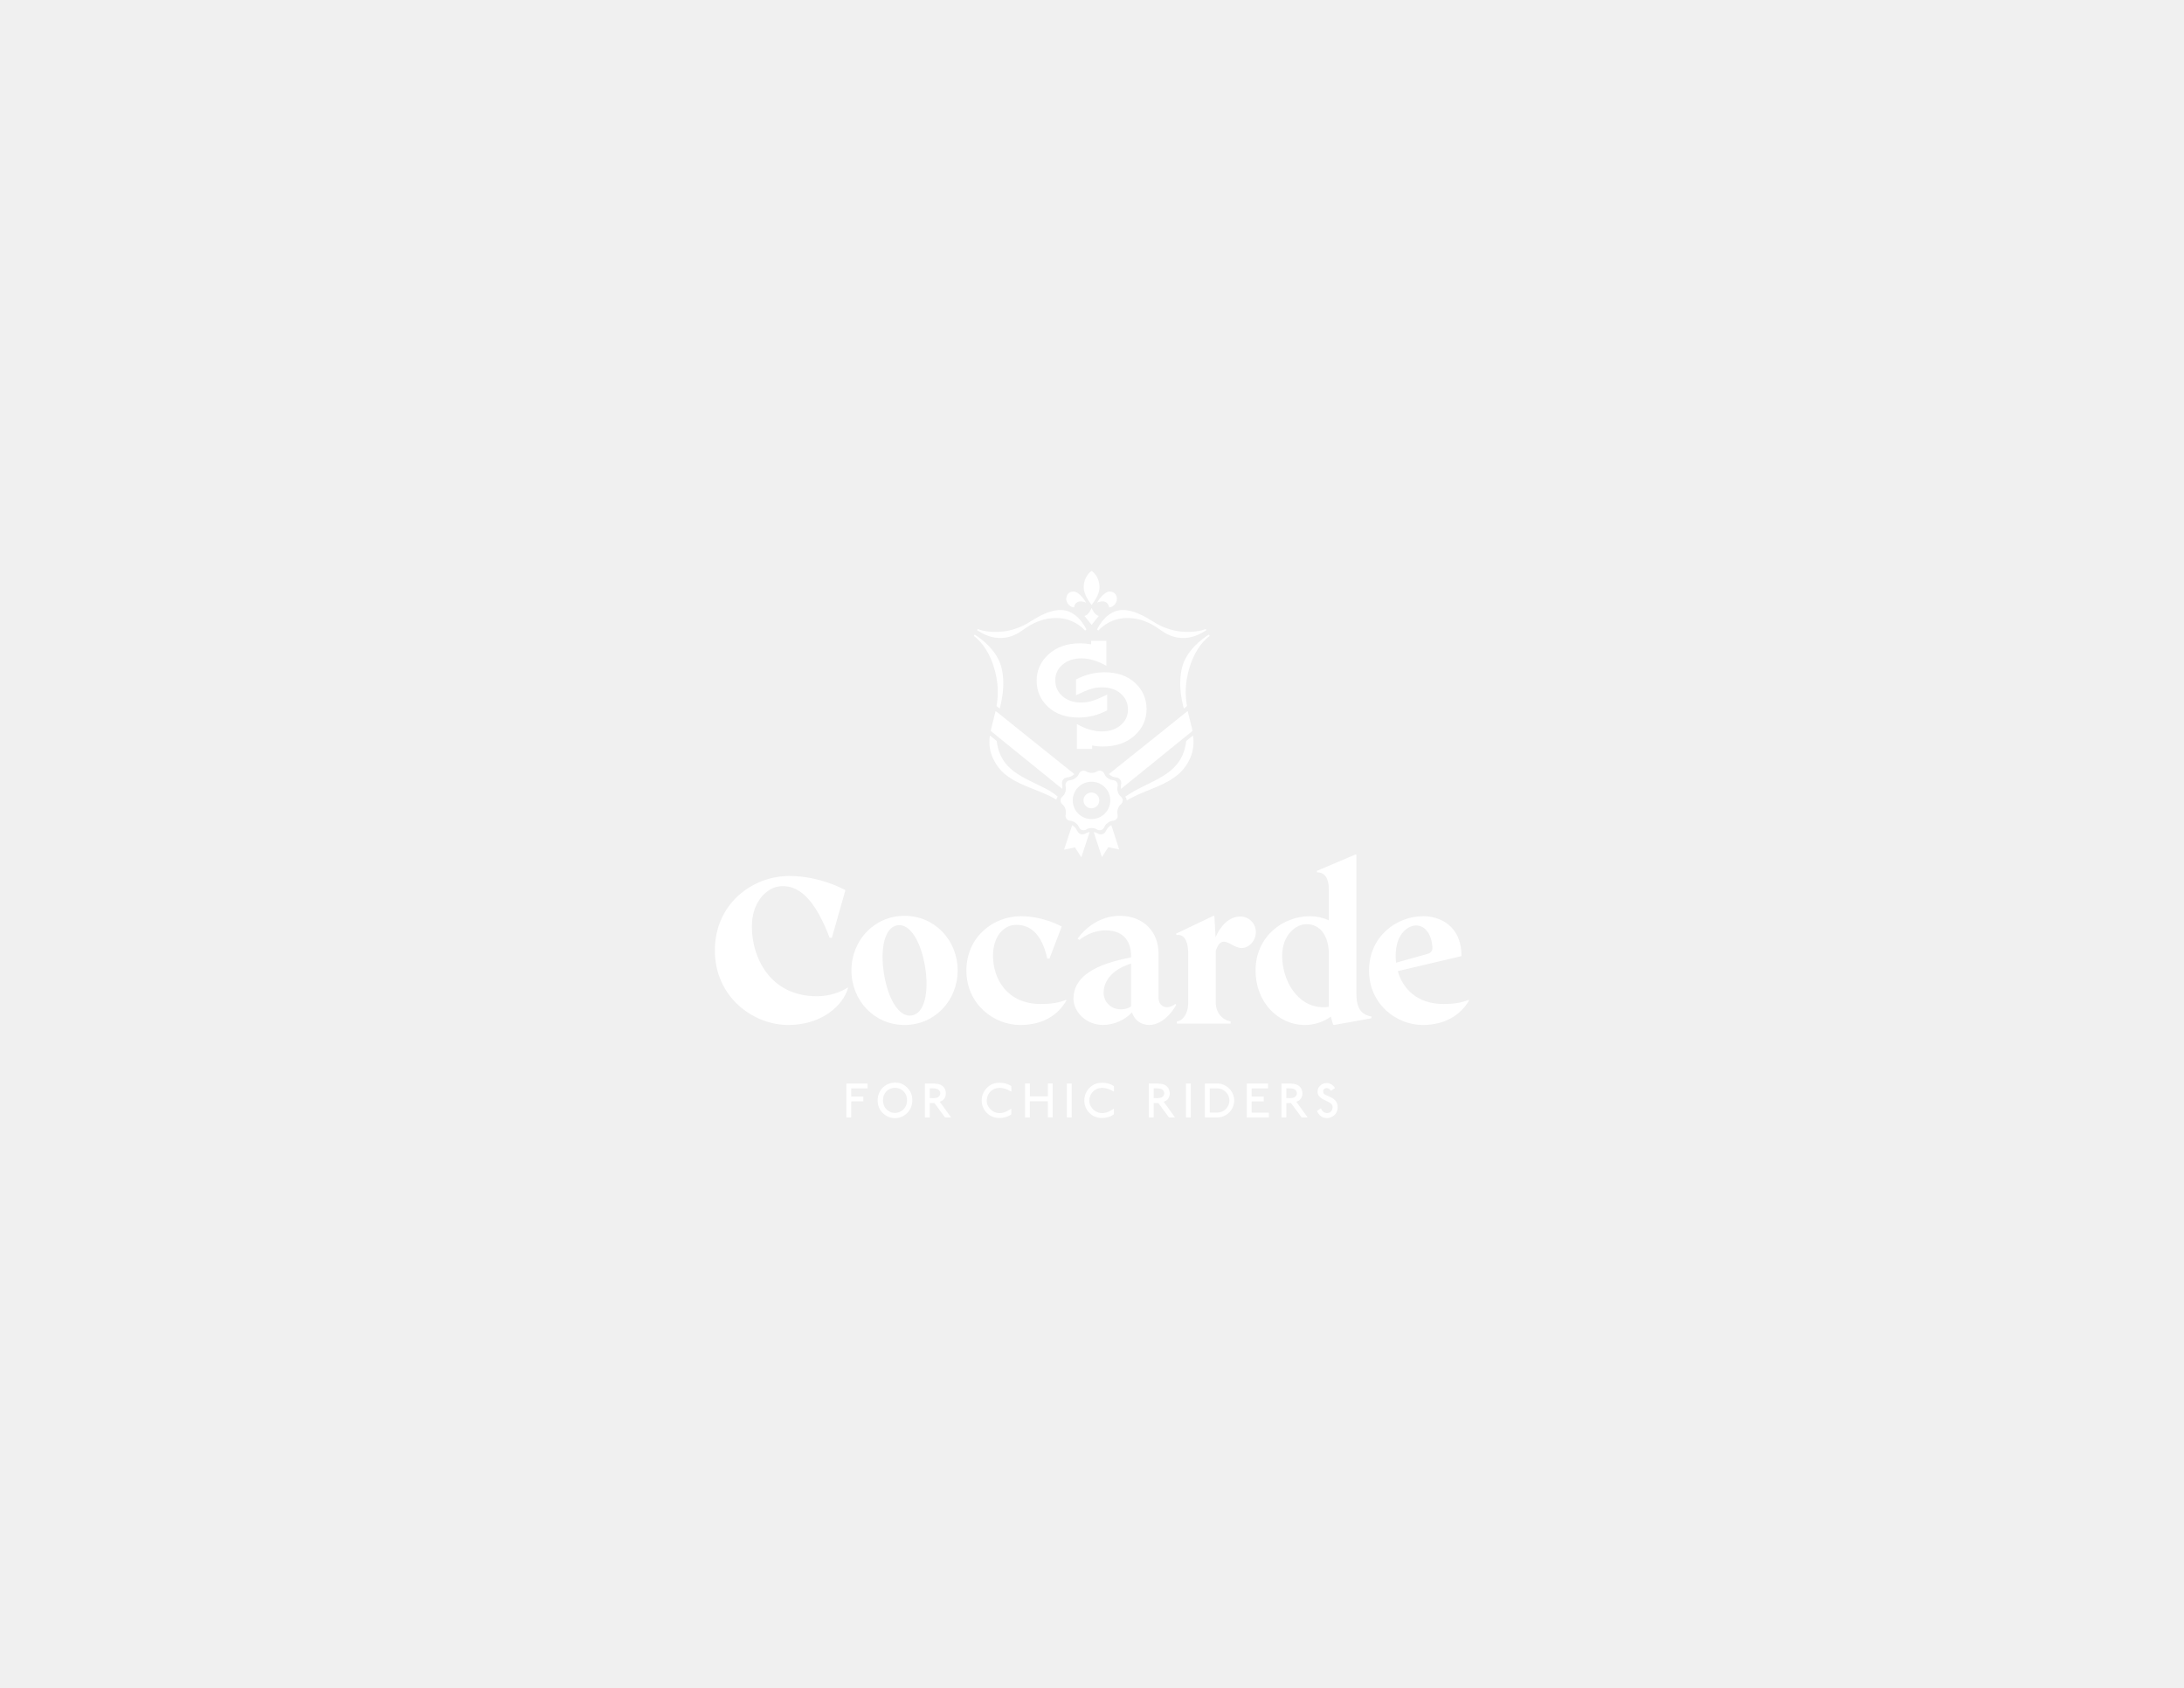
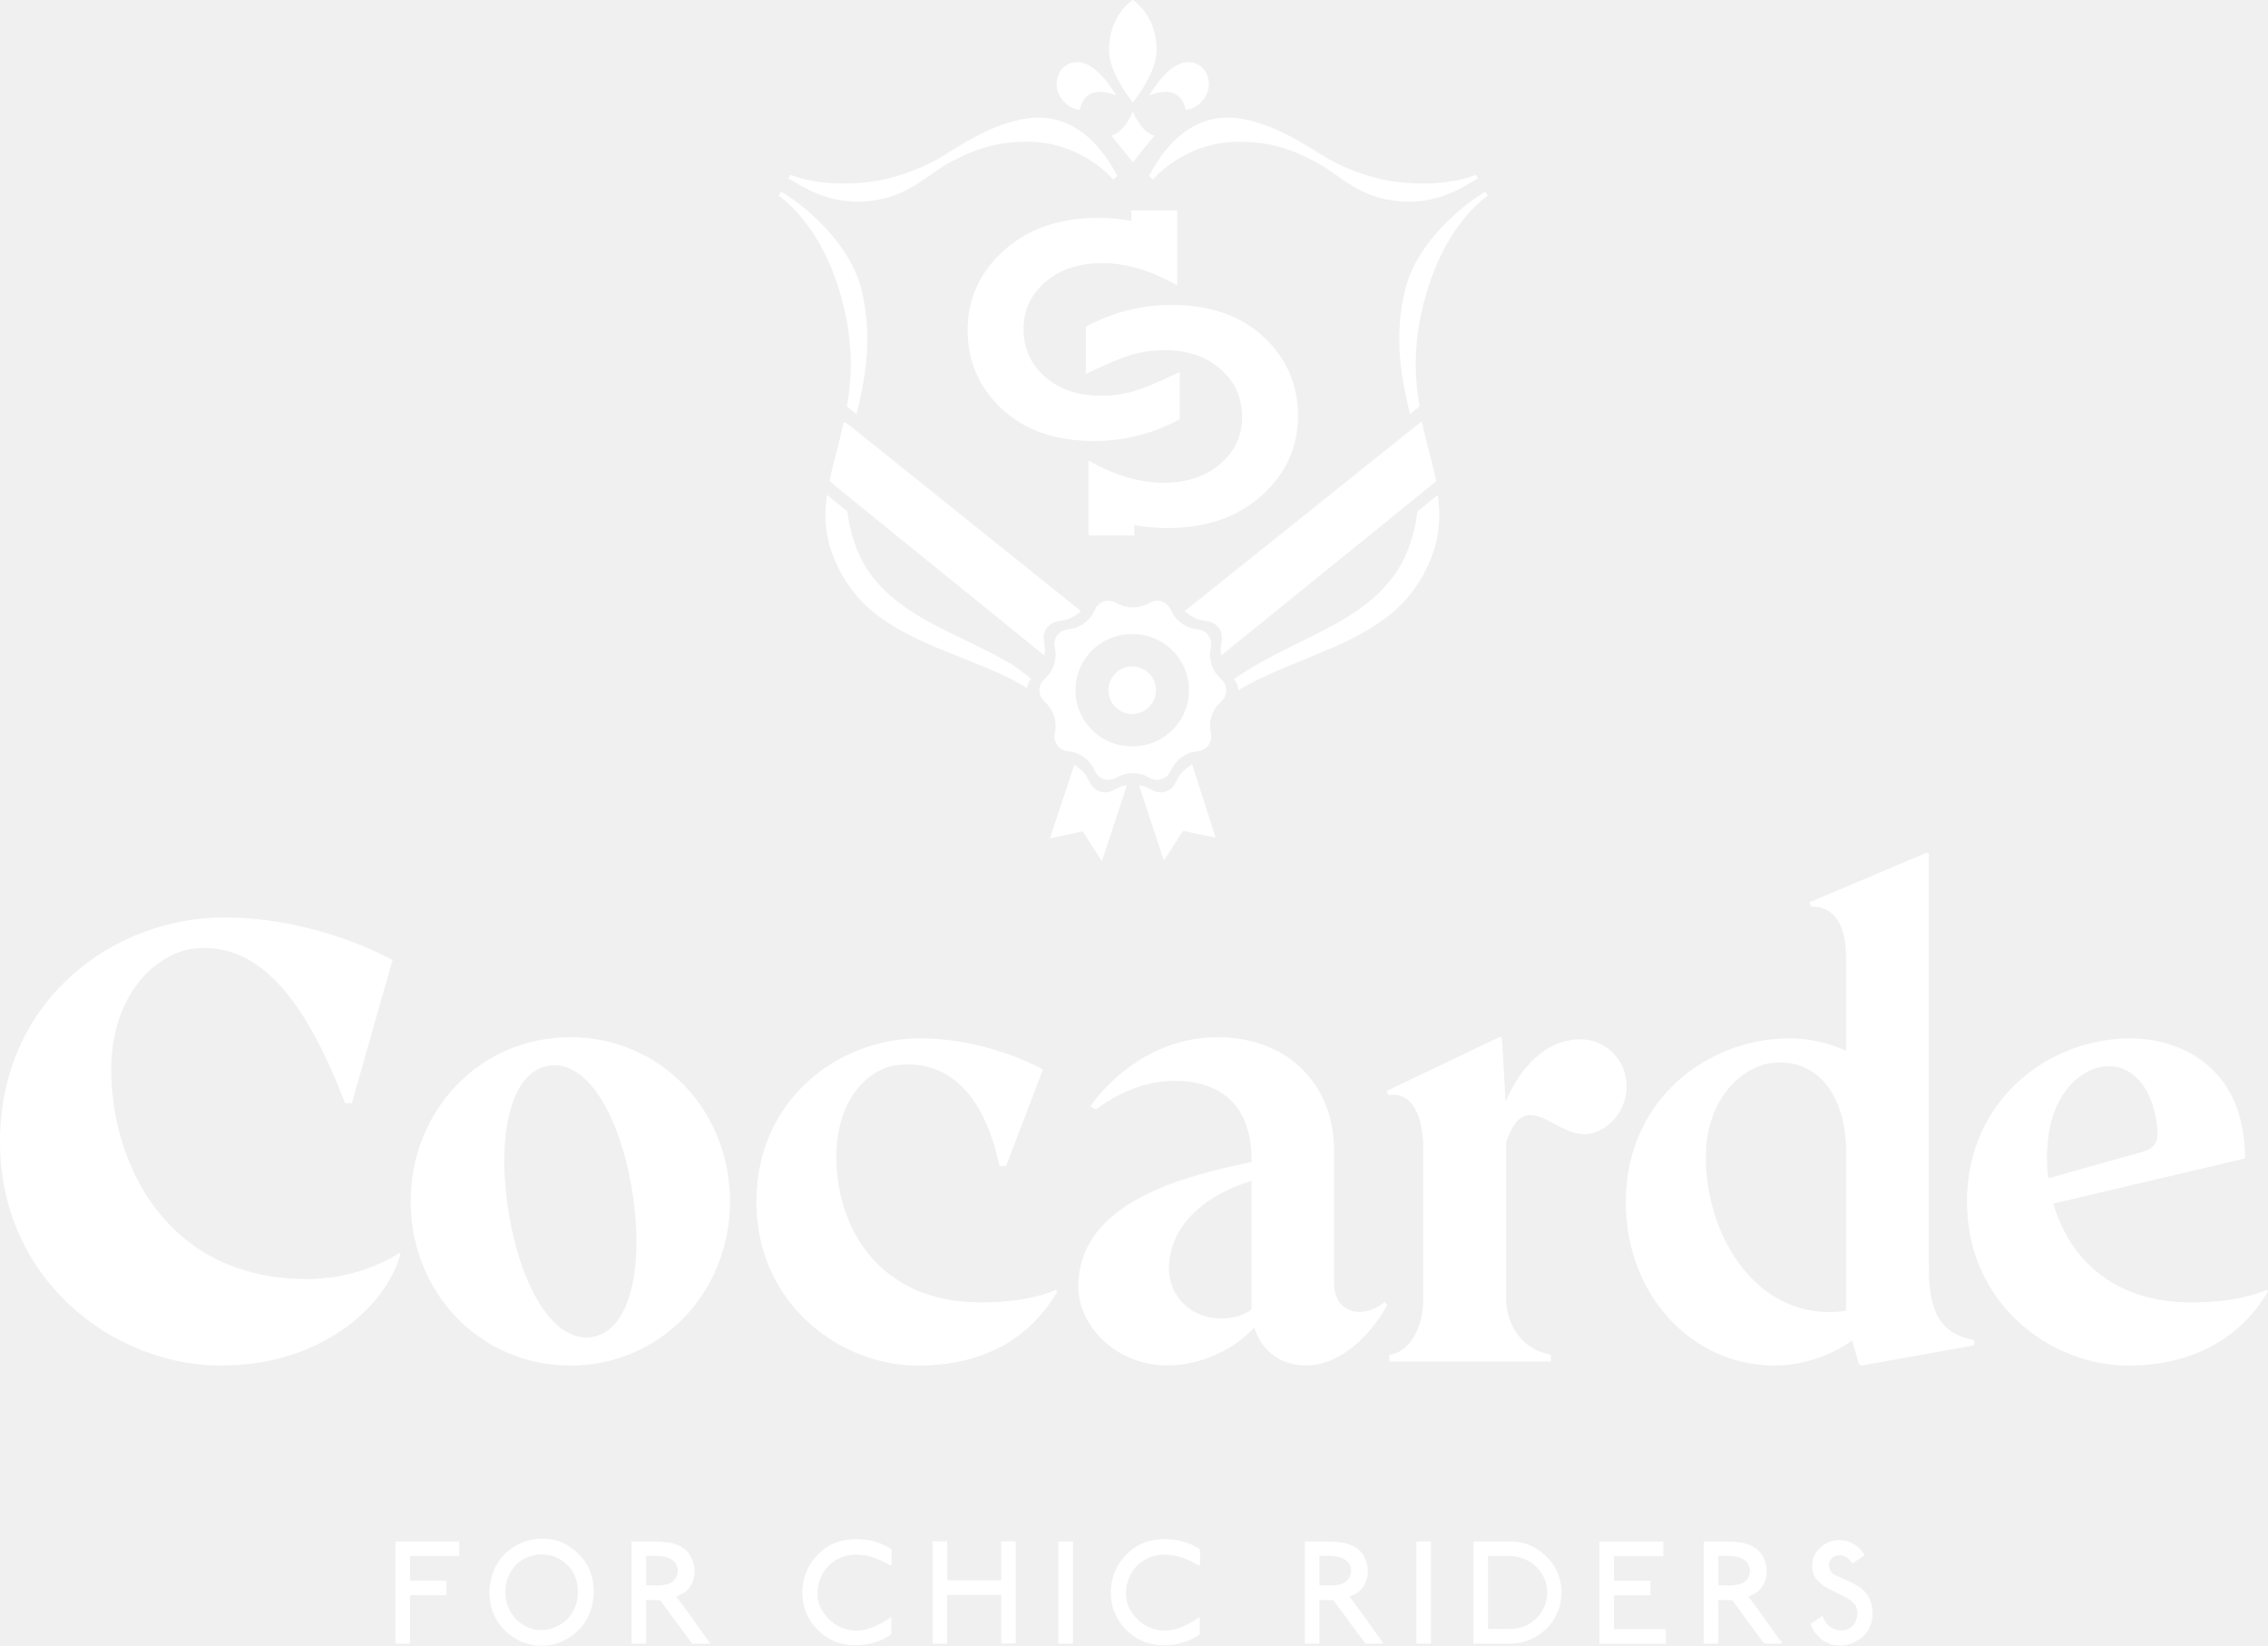
- <svg xmlns="http://www.w3.org/2000/svg" width="792" height="612" viewBox="0 0 792 612">
-   <path fill="#FFF" d="M395.87 226.561l2.593-3.214c-1.635-.405-2.569-2.836-2.597-2.916l-.001-.001-.002.001c-.028.08-.96 2.511-2.593 2.916l2.589 3.214.001.016.005-.009.004.009.001-.016zm-2.031-8.055s-2.199-4.022-4.667-4.022c-1.585 0-2.51 1.303-2.51 2.719 0 1.531 1.489 3.026 2.823 3.026 0 0 .313-3.322 4.354-1.723m8.371 1.723c1.334 0 2.826-1.495 2.826-3.026 0-1.416-.927-2.719-2.511-2.719-2.471 0-4.669 4.022-4.669 4.022 4.039-1.599 4.354 1.723 4.354 1.723m-3.478-7.215c0-4.243-2.877-6.014-2.877-6.014s-2.866 1.771-2.866 6.014c0 2.27 1.764 4.934 2.861 6.34h.019c1.098-1.406 2.863-4.07 2.863-6.34m-25.388 70.049c-2.578-1.288-5.133-2.719-7.193-4.647-1.007-.98-1.915-2.039-2.621-3.251-.378-.604-.633-1.216-.912-1.824l-.382-1.091c-.048-.154-.17-.441-.169-.48l-.132-.509c-.243-.825-.385-1.701-.499-2.59l-2.461-1.993c-.239 1.708-.291 3.471.118 5.27l.133.633c.083.342.12.417.193.634l.4 1.11c.36.812.726 1.625 1.178 2.336.883 1.455 1.964 2.793 3.232 3.873 2.554 2.134 5.421 3.495 8.147 4.625 2.734 1.142 5.373 2.1 7.768 3.221a25.974 25.974 0 0 1 2.946 1.589c.052-.409.198-.806.496-1.115 0 0-1.476-1.294-3.062-2.179-2.388-1.335-4.603-2.32-7.18-3.612m28.173-25.501v-5.718c-2.477 1.206-4.343 1.989-5.599 2.345a14.262 14.262 0 0 1-3.909.533c-2.727 0-4.967-.749-6.709-2.261-1.742-1.526-2.621-3.45-2.621-5.769 0-2.313.894-4.227 2.657-5.718 1.774-1.496 4.056-2.252 6.835-2.252 2.849 0 5.871.899 9.045 2.69v-9.047h-5.54v1.267a21.437 21.437 0 0 0-3.963-.369c-4.702 0-8.508 1.321-11.41 3.942-2.913 2.633-4.371 5.831-4.371 9.602 0 3.766 1.379 6.939 4.15 9.511 2.75 2.569 6.472 3.86 11.122 3.86 3.584-.003 7.034-.881 10.313-2.616m-5.48 12.755c1.244.219 2.544.354 3.967.354 4.699 0 8.494-1.312 11.404-3.933 2.919-2.631 4.376-5.837 4.376-9.601 0-3.765-1.386-6.933-4.142-9.511-2.772-2.571-6.47-3.857-11.133-3.857-3.597 0-7.031.876-10.313 2.613v5.712c2.476-1.197 4.347-1.986 5.595-2.339 1.261-.37 2.561-.53 3.912-.53 2.728 0 4.973.748 6.714 2.266 1.749 1.516 2.623 3.444 2.623 5.762 0 2.318-.897 4.217-2.667 5.715-1.773 1.497-4.052 2.247-6.84 2.247-2.847 0-5.856-.894-9.023-2.681v9.035h5.529v-1.252zm41.201-42.244s-3.301 1.554-9.386.886c-2.602-.287-5.883-1.367-8.412-2.804-2.121-1.202-7.207-4.972-12.242-4.972-3.822 0-7.121 2.644-9.378 7.028l.478.434s3.78-4.553 10.332-4.553c3.214 0 5.797.601 9.186 2.389 3.094 1.63 5.054 4.211 9.805 4.755 5.017.573 8.349-1.866 9.85-2.732l-.233-.431zm-82.912.43c1.506.866 4.837 3.305 9.853 2.732 4.751-.544 6.711-3.125 9.805-4.755 3.39-1.788 5.974-2.389 9.185-2.389 6.554 0 10.331 4.553 10.331 4.553l.482-.434c-2.26-4.384-5.559-7.028-9.379-7.028-5.037 0-10.121 3.77-12.24 4.972-2.531 1.437-5.814 2.518-8.413 2.804-6.086.668-9.387-.886-9.387-.886l-.237.431zm84.348 2.079l-.282-.477c-2.532 1.462-8.196 5.964-9.659 11.679-1.536 5.996-.36 11.41.558 15.146l1.158-.921c-.701-3.957-.81-8.596 1.067-14.455 2.129-6.651 5.541-9.766 7.158-10.972m-8.499 38.09c-.117.9-.257 1.79-.5 2.628l-.128.507c.001.038-.12.325-.162.48l-.373 1.096c-.273.608-.523 1.229-.897 1.84-.691 1.22-1.597 2.292-2.593 3.294-2.04 1.966-4.595 3.448-7.172 4.752-2.575 1.316-4.588 2.221-6.972 3.538-1.354.745-3.34 2.084-3.34 2.084.356.37.534.856.538 1.348a37.593 37.593 0 0 1 3.014-1.6c2.375-1.135 5-2.11 7.731-3.275 2.723-1.144 5.589-2.554 8.127-4.732 1.256-1.099 2.335-2.448 3.206-3.913.446-.714.806-1.536 1.159-2.353l.387-1.112c.073-.218.105-.293.191-.633l.13-.632c.403-1.811.35-3.586.113-5.304l-2.459 1.987zm-69.866-27.118c1.877 5.859 1.768 10.498 1.067 14.455l1.158.921c.918-3.736 2.094-9.15.558-15.146-1.463-5.715-7.128-10.217-9.657-11.679l-.283.477c1.617 1.206 5.028 4.321 7.157 10.972m35.477 55.436a6.764 6.764 0 1 1 0-13.529 6.765 6.765 0 1 1 0 13.529m10.336-8.498c-.641-.664-1.063-1.956-.931-2.865l.107-.763a1.744 1.744 0 0 0-1.42-1.941l-.746-.135c-.909-.155-2.001-.949-2.436-1.771l-.361-.671c-.427-.815-1.454-1.146-2.284-.743l-.688.336c-.828.405-2.181.405-3.006 0l-.691-.336c-.824-.402-1.859-.072-2.283.743l-.361.671c-.433.822-1.527 1.616-2.431 1.771l-.758.135a1.745 1.745 0 0 0-1.411 1.941l.102.763c.139.909-.284 2.201-.927 2.865l-.531.545a1.743 1.743 0 0 0 0 2.398l.531.555c.643.66 1.066 1.952.927 2.857l-.102.755a1.756 1.756 0 0 0 1.411 1.949l.758.128c.904.167 1.998.957 2.431 1.772l.361.676a1.755 1.755 0 0 0 2.283.749l.691-.344c.825-.401 2.177-.401 3.006 0l.688.344a1.755 1.755 0 0 0 2.284-.749l.361-.676c.435-.815 1.527-1.605 2.436-1.772l.746-.128c.91-.165 1.548-1.036 1.42-1.949l-.107-.755c-.132-.905.289-2.197.931-2.857l.535-.555a1.755 1.755 0 0 0 0-2.398l-.535-.545zm-10.339-1.135a2.866 2.866 0 1 0 0 5.734 2.866 2.866 0 1 0 0-5.734m5.577 13.376l-.412.765c-.483.919-1.652 1.306-2.595.853l-.786-.392c-.275-.133-.61-.216-.96-.272l2.994 9.083 2.317-3.595 3.936.836-2.844-8.84c-.688.393-1.33.962-1.65 1.562m-7.996 1.619c-.935.453-2.111.066-2.598-.853l-.411-.765c-.303-.572-.904-1.114-1.552-1.506l-2.945 8.863 3.951-.842 2.318 3.595 3.019-9.158c-.365.053-.712.135-.998.275l-.784.391zm38.447-40.063a106.29 106.29 0 0 1-.907-3.63c-.066-.28-.138-.561-.195-.839l-.669.507-27.925 22.356c.588.542 1.337.984 2.013 1.096l.852.154a1.986 1.986 0 0 1 1.611 2.211l-.121.867c-.047.314-.018.67.044 1.033l25.351-20.545.583-.494c-.059-.28-.132-.547-.192-.826l.012-.011a78.585 78.585 0 0 0-.457-1.879m-45.078 19.644l.859-.154c.675-.113 1.421-.554 2.009-1.096l-27.866-22.356-.732-.471c-.043.199-.098.405-.14.605-.28 1.267-.6 2.539-.949 3.831a77.38 77.38 0 0 0-.473 1.91l.014.012c-.059.254-.126.496-.181.754l.575.531 25.356 20.547c.06-.364.086-.721.038-1.036l-.118-.867c-.146-1.035.584-2.028 1.608-2.21m98.114 118.159c.156.434.233.911.233 1.441 0 .503-.086.984-.257 1.448a3.5 3.5 0 0 1-.74 1.192 4.144 4.144 0 0 1-1.355.91 4.027 4.027 0 0 1-1.58.333 3.77 3.77 0 0 1-1.421-.269c-.463-.187-.887-.495-1.283-.922a3.906 3.906 0 0 1-.841-1.407l1.421-.975c.042.071.08.15.117.233.03.083.06.146.079.2a.882.882 0 0 0 .078.149c.346.596.866.975 1.565 1.141.183.022.319.033.414.033.329 0 .641-.072.932-.217.286-.144.511-.35.678-.616.24-.395.364-.829.364-1.293 0-.464-.139-.837-.409-1.114a4.033 4.033 0 0 0-.813-.647c-.294-.17-.661-.361-1.121-.568-.451-.211-.82-.391-1.099-.54a5.655 5.655 0 0 1-1.197-.84c-.344-.315-.57-.665-.67-1.049a2.994 2.994 0 0 1-.14-.909c0-.7.205-1.297.602-1.794.707-.869 1.588-1.306 2.656-1.306.319 0 .598.031.834.09.274.069.563.191.873.374.304.175.578.388.811.631.241.246.419.49.539.737-.147.106-.388.264-.724.486-.343.218-.596.382-.749.499-.445-.656-.959-.985-1.55-.985-.133 0-.267.02-.391.058a1.024 1.024 0 0 0-.584.34 1.123 1.123 0 0 0-.308.607c0 .661.234 1.116.701 1.365.04.02.391.173 1.044.466.653.291 1.167.543 1.543.755.376.21.721.479 1.034.798.31.312.551.702.714 1.165m-14.592-4.03c-.08-.334-.231-.607-.457-.805a2.16 2.16 0 0 0-.76-.44 4.002 4.002 0 0 0-.885-.177 13.627 13.627 0 0 0-1.114-.042h-.501l-.07.059v3.497a30.307 30.307 0 0 1 1.282.019 5.36 5.36 0 0 0 1.206-.129c.354-.087.648-.252.873-.493a1.646 1.646 0 0 0 .426-1.489m3.899 9.051c0 .047-.06.071-.174.071h-1.958c-.027 0-1.321-1.744-3.881-5.239h-1.673v5.168l-.059.071h-1.665l-.039-.11v-12.189l.137-.017h2.196c.894 0 1.662.051 2.3.158.64.105 1.213.346 1.722.721.505.373.873.941 1.1 1.695.096.363.143.698.143 1.013 0 .376-.06.749-.181 1.113a3.142 3.142 0 0 1-.527.973c-.18.227-.375.403-.6.534-.218.13-.505.268-.858.414v.085a94.082 94.082 0 0 1 1.939 2.638c.384.541.737 1.047 1.077 1.508.331.467.665.931 1.001 1.393m-14.011.014c0 .049-.027.074-.077.074h-7.837a.104.104 0 0 1-.06-.036l-.037-.038v-12.176c.007-.016.015-.027.022-.042.008-.014.03-.024.061-.024h7.549c.049 0 .075.02.075.066v1.617c0 .049-.026.075-.075.075h-5.731l-.142.018v2.949h4.342c.036 0 .057.018.057.052v1.621c0 .051-.03.077-.089.077h-4.257c-.038 0-.053.028-.053.089v3.994h6.19c.037 0 .061.018.061.057v1.627zm-14.313-6.117c0-.61-.117-1.177-.354-1.712a4.395 4.395 0 0 0-.986-1.396 4.619 4.619 0 0 0-3.193-1.279H438.7v8.799h2.707c.591 0 1.158-.111 1.707-.346a4.353 4.353 0 0 0 1.436-.958c.412-.409.727-.881.948-1.402a4.336 4.336 0 0 0 .332-1.706m1.731 0c0 .836-.16 1.631-.483 2.388-.32.76-.76 1.414-1.317 1.974a6.23 6.23 0 0 1-1.986 1.324 6.025 6.025 0 0 1-2.406.488h-4.363c-.045 0-.066-.018-.066-.057v-12.176c0-.056.029-.082.082-.082h4.292c.462 0 .883.033 1.266.105.384.067.73.168 1.046.304.315.132.653.308 1.003.526.59.373 1.102.82 1.546 1.351a5.972 5.972 0 0 1 1.022 1.779 5.98 5.98 0 0 1 .364 2.076m-15.743 6.103c0 .047-.023.071-.076.071h-1.616c-.046 0-.068-.018-.068-.057v-12.176c0-.056.031-.082.082-.082h1.625c.035 0 .053.017.053.051v12.193zm-9.666-9.051c-.075-.334-.225-.607-.45-.805a2.218 2.218 0 0 0-.761-.44 3.99 3.99 0 0 0-.89-.177 13.442 13.442 0 0 0-1.109-.042h-.505l-.072.059v3.497a30.351 30.351 0 0 1 1.283.019c.451 0 .852-.047 1.21-.129.354-.087.643-.252.869-.493.309-.331.463-.718.463-1.161 0-.074-.011-.182-.038-.328m3.903 9.051c0 .047-.06.071-.173.071h-1.962c-.022 0-1.317-1.744-3.881-5.239h-1.674v5.168l-.056.071h-1.667l-.033-.11v-12.189l.135-.017h2.197c.891 0 1.657.051 2.296.158a3.926 3.926 0 0 1 1.724.721c.507.373.871.941 1.097 1.695.099.363.147.698.147 1.013 0 .376-.059.749-.18 1.113a3.146 3.146 0 0 1-.529.973 2.158 2.158 0 0 1-.599.534 7.1 7.1 0 0 1-.86.414v.085c.168.217.44.577.811 1.078.371.499.749 1.022 1.129 1.56.385.541.74 1.047 1.075 1.508.334.467.666.931 1.003 1.393m-22.082-9.414c-.03.051-.06.076-.082.076-.038 0-.181-.064-.427-.195a7.267 7.267 0 0 0-1.137-.572 7.556 7.556 0 0 0-1.31-.402 6.548 6.548 0 0 0-1.315-.143c-.458 0-.907.06-1.353.176a3.805 3.805 0 0 0-1.19.533 4.427 4.427 0 0 0-1.574 1.696 4.804 4.804 0 0 0-.546 2.272c0 .199.004.35.015.454.074.802.406 1.555 1.004 2.261.595.708 1.294 1.207 2.095 1.496a4.4 4.4 0 0 0 1.531.264c.493 0 .981-.072 1.467-.219a7.698 7.698 0 0 0 1.376-.564c.432-.229.892-.511 1.383-.839.018 0 .027.068.027.199v1.851c-.563.433-1.226.763-1.985.995a7.69 7.69 0 0 1-2.314.353 6.84 6.84 0 0 1-1.484-.162 6.343 6.343 0 0 1-1.383-.458 6.265 6.265 0 0 1-1.753-1.279 6.308 6.308 0 0 1-1.248-1.81 5.914 5.914 0 0 1-.541-2.061 5.084 5.084 0 0 1-.024-.582c0-1.086.241-2.091.722-3.015.483-.922 1.182-1.714 2.095-2.377.996-.703 2.242-1.057 3.735-1.057.751 0 1.488.101 2.196.298.71.199 1.346.489 1.902.864l.102.148.016 1.799zm-15.335 9.414c0 .047-.027.071-.074.071h-1.622c-.04 0-.064-.018-.064-.057v-12.176c0-.056.027-.082.083-.082h1.622c.033 0 .055.017.055.051v12.193zm-6.894 0c0 .033-.027.053-.072.053h-1.612c-.051 0-.072-.02-.072-.053v-5.804h-6.453l-.071.073v5.731c0 .047-.027.071-.072.071h-1.607c-.055 0-.08-.024-.08-.071V392.92c0-.048.024-.07.08-.07h1.621c.038 0 .058.022.058.07v.084h.018v4.381c.007.027.013.054.037.098.016.037.053.059.105.067h6.325l.039-.057v-4.588a.118.118 0 0 1 .014-.036c.007-.014.025-.019.057-.019h1.646a.03.03 0 0 1 .027.019c.008.01.01.022.01.036v12.208zm-14.971-9.414c-.029.051-.06.076-.083.076-.037 0-.18-.064-.429-.195a7.2 7.2 0 0 0-1.135-.572 7.572 7.572 0 0 0-1.309-.402 6.557 6.557 0 0 0-1.316-.143c-.458 0-.907.06-1.353.176a3.794 3.794 0 0 0-1.19.533 4.446 4.446 0 0 0-1.575 1.696 4.793 4.793 0 0 0-.547 2.272c0 .199.005.35.016.454.074.802.406 1.555 1.004 2.261.594.708 1.293 1.207 2.095 1.496.481.177.993.264 1.53.264.494 0 .982-.072 1.468-.219a7.729 7.729 0 0 0 1.376-.564c.433-.229.892-.511 1.383-.839.019 0 .026.068.026.199v1.851c-.563.433-1.227.763-1.985.995a7.691 7.691 0 0 1-2.312.353c-.493 0-.989-.052-1.486-.162a6.343 6.343 0 0 1-1.383-.458 6.25 6.25 0 0 1-1.753-1.279 6.331 6.331 0 0 1-1.249-1.81 5.912 5.912 0 0 1-.54-2.061 5.084 5.084 0 0 1-.024-.582c0-1.086.242-2.091.722-3.015.482-.922 1.182-1.714 2.095-2.377.996-.703 2.241-1.057 3.735-1.057.752 0 1.488.101 2.196.298a6.552 6.552 0 0 1 1.903.864l.101.148.019 1.799zm-25.82.363c-.076-.334-.225-.607-.451-.805a2.182 2.182 0 0 0-.759-.44 3.998 3.998 0 0 0-.891-.177 13.45 13.45 0 0 0-1.11-.042h-.503l-.072.059v3.497a30.351 30.351 0 0 1 1.282.019c.45 0 .854-.047 1.209-.129.354-.087.644-.252.87-.493.309-.331.463-.718.463-1.161a1.811 1.811 0 0 0-.038-.328m3.905 9.051c0 .047-.061.071-.176.071h-1.962c-.021 0-1.316-1.744-3.879-5.239h-1.674v5.168l-.057.071h-1.665l-.035-.11v-12.189l.135-.017h2.196c.892 0 1.658.051 2.297.158a3.907 3.907 0 0 1 1.723.721c.507.373.873.941 1.098 1.695.097.363.146.698.146 1.013 0 .376-.059.749-.179 1.113a3.151 3.151 0 0 1-.531.973 2.11 2.11 0 0 1-.597.534c-.222.13-.508.268-.861.414v.085c.169.217.438.577.81 1.078.374.499.75 1.022 1.129 1.56.385.541.742 1.047 1.075 1.508.336.467.667.931 1.007 1.393m-16.251-7.973a3.756 3.756 0 0 0-.563-.989 4.615 4.615 0 0 0-.876-.868 3.723 3.723 0 0 0-1.03-.564 4.484 4.484 0 0 0-3.325.067c-.55.234-1.03.565-1.43.997-.797.87-1.191 1.937-1.191 3.206 0 .603.103 1.185.319 1.757.248.66.666 1.241 1.255 1.75.587.513 1.227.835 1.913.977.251.049.526.072.818.072.579 0 1.121-.104 1.633-.317a4.815 4.815 0 0 0 1.414-.894c.296-.278.548-.601.763-.97.215-.367.372-.755.474-1.164.1-.411.152-.82.152-1.228 0-.639-.103-1.249-.326-1.832m1.524 4.855a6.32 6.32 0 0 1-.97 1.4 6.226 6.226 0 0 1-1.334 1.102 6.278 6.278 0 0 1-3.235.951c-.629 0-1.23-.086-1.806-.263a6.449 6.449 0 0 1-1.651-.775 6.188 6.188 0 0 1-1.384-1.207 5.888 5.888 0 0 1-.961-1.541c-.348-.805-.52-1.689-.52-2.651 0-.815.135-1.597.406-2.347a6.057 6.057 0 0 1 1.157-1.982c.648-.71 1.377-1.25 2.196-1.61a6.456 6.456 0 0 1 2.634-.539c.364 0 .725.025 1.082.081.779.115 1.525.422 2.241.913a7.367 7.367 0 0 1 1.85 1.848c.335.462.587 1 .753 1.616a7.23 7.23 0 0 1 .249 1.892c-.001 1.167-.234 2.209-.707 3.112m-15.502-7.441c0 .048-.023.07-.074.07h-5.732l-.142.037v2.927h4.347c.033 0 .053.018.053.063v1.621c0 .049-.031.072-.091.072h-4.181a.439.439 0 0 0-.075.044c-.038.028-.052.054-.052.084v5.641c0 .047-.024.071-.077.071h-1.601c-.053 0-.083-.018-.083-.057V392.92c0-.035.029-.051.083-.051h7.552c.052 0 .074.017.074.051v1.634zm197.741-58.853c4.061-.905 6.853 2.828 7.088 7.973 0 1.124-.529 1.852-1.85 2.225l-11.345 3.176a21.304 21.304 0 0 1-.153-2.482c.001-7.83 4.215-10.431 6.26-10.892m20.215 26.844c-2.846 1.147-5.797 1.494-9.11 1.494-9.636 0-14.778-5.579-16.595-11.912l23.108-5.441c0-11.313-8.17-14.483-13.8-14.483-9.788 0-19.727 7.338-19.727 19.727 0 12.257 10.073 19.727 19.444 19.727 8.312 0 13.868-3.771 16.861-8.954l-.181-.158zm-67.62-15.951c0-7.541 4.777-11.061 7.977-11.425 5.024-.563 8.583 3.22 8.932 9.825v20.053c-.553.105-1.2.163-1.971.163-9.493.001-14.938-9.805-14.938-18.616m26.906 13.483v-50.134l-.26-.133-14.14 5.987.204.509c2.852 0 4.2 2.346 4.2 6.026v11.369a16.5 16.5 0 0 0-6.834-1.497c-9.781 0-19.727 7.338-19.727 19.727 0 11.303 8.058 19.727 17.941 19.727 3.635 0 7.03-1.338 9.37-3.042l.794 2.886.364.156 13.529-2.441.048-.625c-3.801-.717-5.489-2.993-5.489-8.515m-42.045-27.76c-4.12 0-7.232 3.372-9.01 7.504l-.442-7.652-.258-.134-13.636 6.51.203.507c2.423-.402 3.978 1.591 4.2 5.869v19.239c-.194 3.646-2.076 6.009-4.088 6.199v.808h19.479v-.832c-2.572-.378-5.1-2.523-5.389-6.328v-19.275c.655-1.831 1.447-3.278 2.925-3.278 1.924 0 4.083 2.303 6.499 2.303 2.422 0 5.105-2.439 5.105-5.759 0-3.32-2.629-5.681-5.588-5.681m-43.264 33.661c-4.062 0-6.349-3.031-6.349-5.998 0-5.117 4.286-8.885 9.961-10.591v15.401c0 .038.004.081.004.117-.895.622-2.049 1.071-3.616 1.071m19.658-1.96c-2.898 2.252-6.093 1.14-6.093-2.289V345.63c0-7.59-5.337-13.563-14.042-13.563-9.932 0-15.337 8.316-15.337 8.316l.668.403c3.281-2.466 6.554-3.453 9.47-3.453 7.217 0 9.289 4.759 9.289 9.376v.411c-8.785 1.788-20.89 5.067-20.89 15.037 0 4.671 4.536 9.49 10.727 9.49 3.927 0 7.98-1.837 10.498-4.577.787 2.585 2.95 4.577 6.266 4.577 4.073 0 7.766-3.614 9.78-7.305l-.336-.324zm-48.747.021c-12.406 0-17.369-9.253-17.369-17.445 0-7.541 4.227-10.826 7.422-11.178 5.724-.62 10.301 3.028 12.252 12.184h.791l4.456-11.647s-6.538-3.75-14.844-3.75c-9.784 0-19.723 7.338-19.723 19.727 0 12.257 10.075 19.727 19.444 19.727 8.605 0 13.863-3.771 16.862-8.954l-.178-.158c-2.854 1.147-5.8 1.494-9.113 1.494m-81.238-2.814c-16.984 0-23.584-14.03-23.584-25.248 0-9.242 5.592-14.092 9.967-14.591 8.636-.998 14.067 7.841 18.241 18.636h.81l4.911-17.258s-8.952-5.137-20.329-5.137c-13.399 0-27.016 10.049-27.016 27.012 0 16.788 13.796 27.018 26.635 27.018 12.204 0 19.941-7.186 21.666-13.436l-.148-.128c-2.612 1.69-6.613 3.132-11.153 3.132m34.391 6.99c-4.674.749-8.627-6.134-10.066-15.166-1.442-9.032.19-16.801 4.86-17.544 4.669-.748 8.632 6.134 10.068 15.17 1.436 9.032-.192 16.796-4.862 17.54m-2.602-36.149c-10.936 0-19.26 8.861-19.26 19.793 0 10.938 8.323 19.798 19.26 19.798 10.929 0 19.254-8.86 19.254-19.798 0-10.932-8.325-19.793-19.254-19.793" />
+ <svg xmlns="http://www.w3.org/2000/svg" width="273.531" height="198.448" viewBox="259.235 207 273.531 198.448">
+   <path fill="#FFF" d="M395.87 226.561l2.593-3.214c-1.635-.405-2.569-2.836-2.597-2.916l-.001-.001-.002.001c-.028.08-.96 2.511-2.594 2.916l2.59 3.214.001.016.005-.009.004.009.001-.016zm-2.031-8.055s-2.199-4.022-4.667-4.022c-1.585 0-2.51 1.303-2.51 2.719 0 1.531 1.489 3.026 2.823 3.026 0 0 .313-3.322 4.354-1.723m8.371 1.723c1.334 0 2.826-1.495 2.826-3.026 0-1.416-.927-2.719-2.511-2.719-2.472 0-4.669 4.022-4.669 4.022 4.039-1.599 4.354 1.723 4.354 1.723m-3.478-7.215c0-4.243-2.877-6.014-2.877-6.014s-2.866 1.771-2.866 6.014c0 2.27 1.764 4.934 2.86 6.34h.02c1.098-1.406 2.863-4.07 2.863-6.34m-25.388 70.049c-2.578-1.288-5.133-2.719-7.192-4.647-1.008-.98-1.915-2.039-2.621-3.251-.378-.604-.633-1.216-.912-1.824l-.382-1.091c-.048-.154-.17-.441-.169-.48l-.133-.509c-.242-.825-.385-1.701-.499-2.59l-2.461-1.993c-.238 1.708-.291 3.471.118 5.27l.133.633c.083.342.12.417.193.634l.4 1.11c.359.812.726 1.625 1.178 2.336.883 1.455 1.964 2.793 3.232 3.873 2.554 2.134 5.421 3.495 8.146 4.625 2.734 1.142 5.373 2.1 7.769 3.221a25.958 25.958 0 0 1 2.945 1.589c.052-.409.198-.806.496-1.115 0 0-1.476-1.294-3.062-2.179-2.387-1.335-4.602-2.32-7.179-3.612m28.173-25.501v-5.718c-2.477 1.206-4.343 1.989-5.599 2.345a14.262 14.262 0 0 1-3.909.533c-2.727 0-4.967-.749-6.709-2.261-1.742-1.526-2.621-3.45-2.621-5.769 0-2.313.895-4.227 2.657-5.718 1.774-1.496 4.056-2.252 6.835-2.252 2.849 0 5.871.899 9.045 2.69v-9.047h-5.54v1.267a21.437 21.437 0 0 0-3.963-.369c-4.702 0-8.508 1.321-11.41 3.942-2.913 2.633-4.371 5.831-4.371 9.602 0 3.766 1.379 6.939 4.15 9.511 2.75 2.569 6.472 3.86 11.122 3.86 3.584-.003 7.034-.881 10.313-2.616m-5.48 12.755c1.244.219 2.544.354 3.967.354 4.699 0 8.494-1.312 11.404-3.933 2.919-2.631 4.376-5.837 4.376-9.601 0-3.765-1.386-6.933-4.143-9.511-2.771-2.571-6.47-3.857-11.133-3.857-3.597 0-7.031.876-10.312 2.613v5.712c2.476-1.197 4.347-1.986 5.595-2.339 1.261-.37 2.561-.53 3.912-.53 2.728 0 4.973.748 6.714 2.266 1.749 1.516 2.623 3.444 2.623 5.762s-.897 4.217-2.667 5.715c-1.773 1.497-4.052 2.247-6.84 2.247-2.848 0-5.856-.894-9.023-2.681v9.035h5.529v-1.252h-.002zm41.201-42.244s-3.301 1.554-9.387.886c-2.602-.287-5.883-1.367-8.411-2.804-2.121-1.202-7.207-4.972-12.242-4.972-3.822 0-7.121 2.644-9.378 7.028l.478.434s3.78-4.553 10.332-4.553c3.214 0 5.797.601 9.187 2.389 3.094 1.63 5.054 4.211 9.805 4.755 5.017.573 8.349-1.866 9.85-2.732l-.234-.431zm-82.912.43c1.506.866 4.837 3.305 9.853 2.732 4.751-.544 6.711-3.125 9.806-4.755 3.39-1.788 5.974-2.389 9.185-2.389 6.554 0 10.331 4.553 10.331 4.553l.482-.434c-2.261-4.384-5.56-7.028-9.38-7.028-5.036 0-10.12 3.77-12.239 4.972-2.531 1.437-5.814 2.518-8.413 2.804-6.086.668-9.388-.886-9.388-.886l-.237.431zm84.348 2.079l-.282-.477c-2.531 1.462-8.195 5.964-9.658 11.679-1.536 5.996-.36 11.41.558 15.146l1.158-.921c-.701-3.957-.811-8.596 1.066-14.455 2.129-6.651 5.541-9.766 7.158-10.972m-8.499 38.09c-.117.9-.257 1.79-.5 2.628l-.128.507c.001.038-.12.325-.162.48l-.373 1.096c-.272.608-.522 1.229-.896 1.84-.691 1.22-1.598 2.292-2.593 3.294-2.04 1.966-4.596 3.448-7.173 4.752-2.574 1.316-4.588 2.221-6.972 3.538-1.354.745-3.34 2.084-3.34 2.084.356.37.534.856.538 1.348a37.275 37.275 0 0 1 3.014-1.6c2.375-1.135 5-2.11 7.731-3.275 2.723-1.145 5.589-2.554 8.127-4.732 1.256-1.099 2.335-2.448 3.206-3.913.445-.714.806-1.536 1.159-2.353l.387-1.112c.073-.218.104-.293.19-.633l.131-.632c.402-1.811.35-3.586.112-5.304l-2.458 1.987zm-69.866-27.118c1.877 5.859 1.769 10.498 1.067 14.455l1.158.921c.918-3.736 2.094-9.15.558-15.146-1.463-5.715-7.128-10.217-9.657-11.679l-.282.477c1.616 1.206 5.027 4.321 7.156 10.972m35.477 55.436a6.765 6.765 0 1 1 0-13.529 6.765 6.765 0 1 1 0 13.529m10.336-8.498c-.641-.664-1.063-1.956-.931-2.865l.106-.763a1.744 1.744 0 0 0-1.42-1.941l-.746-.135c-.909-.155-2.001-.949-2.436-1.771l-.361-.671c-.427-.815-1.454-1.146-2.284-.743l-.688.336c-.828.405-2.182.405-3.006 0l-.691-.336c-.824-.402-1.859-.072-2.283.743l-.36.671c-.434.822-1.527 1.616-2.432 1.771l-.758.135a1.745 1.745 0 0 0-1.411 1.941l.103.763c.139.909-.284 2.201-.928 2.865l-.53.545a1.741 1.741 0 0 0 0 2.398l.53.555c.644.66 1.066 1.952.928 2.857l-.103.755a1.756 1.756 0 0 0 1.411 1.949l.758.128c.904.167 1.998.957 2.432 1.772l.36.676a1.755 1.755 0 0 0 2.283.749l.691-.344c.824-.401 2.177-.401 3.006 0l.688.344a1.755 1.755 0 0 0 2.284-.749l.361-.676c.435-.815 1.526-1.605 2.436-1.772l.746-.128c.91-.165 1.548-1.036 1.42-1.949l-.106-.755c-.133-.905.289-2.197.931-2.857l.535-.555a1.755 1.755 0 0 0 0-2.398l-.535-.545zm-10.339-1.135a2.866 2.866 0 1 0 0 5.734 2.866 2.866 0 1 0 0-5.734m5.577 13.376l-.412.765c-.483.919-1.652 1.306-2.596.853l-.785-.392c-.275-.133-.61-.216-.96-.272l2.993 9.083 2.317-3.595 3.936.836-2.844-8.84c-.687.393-1.329.962-1.649 1.562m-7.996 1.619c-.936.453-2.111.066-2.599-.853l-.41-.765c-.304-.572-.904-1.114-1.553-1.506l-2.944 8.863 3.95-.842 2.318 3.595 3.02-9.158c-.365.053-.713.135-.998.275l-.784.391zm38.447-40.063a106.253 106.253 0 0 1-.906-3.63c-.066-.28-.139-.561-.195-.839l-.669.507-27.925 22.356c.588.542 1.337.984 2.013 1.096l.853.154a1.985 1.985 0 0 1 1.61 2.211l-.121.867c-.047.314-.018.67.044 1.033l25.352-20.545.583-.494c-.06-.28-.132-.547-.192-.826l.012-.011a89.45 89.45 0 0 0-.459-1.879m-45.078 19.644l.858-.154c.675-.113 1.421-.554 2.009-1.096l-27.865-22.356-.732-.471c-.043.199-.098.405-.14.605a86.555 86.555 0 0 1-.949 3.831 77.38 77.38 0 0 0-.473 1.91l.014.012c-.059.254-.126.496-.181.754l.574.531 25.356 20.547c.06-.364.086-.721.038-1.036l-.118-.867c-.145-1.035.585-2.028 1.609-2.21m98.114 118.159c.156.435.233.911.233 1.441 0 .503-.086.983-.257 1.448a3.496 3.496 0 0 1-.74 1.191 4.15 4.15 0 0 1-1.354.91 4.034 4.034 0 0 1-1.58.333c-.502 0-.978-.09-1.422-.27-.463-.187-.887-.494-1.282-.922a3.888 3.888 0 0 1-.841-1.406l1.421-.976a2.3 2.3 0 0 1 .116.233c.03.083.061.146.079.2a.837.837 0 0 0 .078.148c.347.597.866.976 1.565 1.142.183.021.318.032.414.032.329 0 .641-.071.932-.217.286-.144.511-.35.678-.616.24-.395.364-.829.364-1.293s-.139-.837-.409-1.113a3.959 3.959 0 0 0-.812-.647c-.294-.17-.661-.361-1.121-.568a25.1 25.1 0 0 1-1.1-.54 5.612 5.612 0 0 1-1.196-.84c-.345-.314-.57-.665-.67-1.049a2.965 2.965 0 0 1-.141-.909c0-.7.205-1.297.603-1.794.707-.869 1.588-1.306 2.656-1.306.318 0 .598.03.834.09.273.069.562.19.873.374.304.175.577.389.811.631.241.246.419.49.539.737-.147.106-.388.264-.725.485-.343.219-.596.383-.748.5-.445-.656-.959-.985-1.551-.985a1.38 1.38 0 0 0-.391.058 1.024 1.024 0 0 0-.584.34 1.138 1.138 0 0 0-.309.607c0 .661.234 1.116.701 1.365.04.02.392.173 1.044.466.653.291 1.167.543 1.543.755.376.21.722.479 1.034.798.311.314.552.704.715 1.167m-14.592-4.03c-.08-.334-.23-.607-.457-.806a2.16 2.16 0 0 0-.76-.44 4.001 4.001 0 0 0-.885-.176 13.602 13.602 0 0 0-1.114-.043h-.501l-.07.06v3.497a29.92 29.92 0 0 1 1.282.019 5.36 5.36 0 0 0 1.206-.129c.354-.087.647-.252.873-.493a1.646 1.646 0 0 0 .426-1.489m3.899 9.051c0 .047-.061.07-.174.07h-1.959c-.026 0-1.32-1.743-3.881-5.238h-1.673v5.168l-.059.07h-1.665l-.039-.109v-12.189l.137-.017h2.196c.894 0 1.662.051 2.3.157.64.105 1.213.347 1.722.722.505.373.873.94 1.101 1.694.096.363.143.698.143 1.014 0 .376-.06.749-.181 1.113s-.301.688-.527.973c-.18.227-.375.403-.6.534-.218.13-.505.268-.858.414v.085a90.062 90.062 0 0 1 1.94 2.638c.384.541.736 1.047 1.077 1.508.33.468.664.931 1 1.393m-14.011.014c0 .049-.026.074-.076.074h-7.838a.113.113 0 0 1-.06-.036c-.019-.021-.03-.031-.037-.038v-12.176c.007-.016.016-.027.022-.042.008-.015.029-.024.061-.024h7.549c.05 0 .075.021.075.066v1.617c0 .049-.025.074-.075.074h-5.73l-.143.019v2.949h4.343c.036 0 .057.018.057.052v1.621c0 .051-.03.077-.089.077h-4.257c-.038 0-.054.027-.054.089v3.994h6.19c.037 0 .062.018.062.057v1.627zm-14.313-6.117a4.17 4.17 0 0 0-.354-1.712 4.377 4.377 0 0 0-.985-1.396 4.619 4.619 0 0 0-3.193-1.279H438.7v8.799h2.707c.591 0 1.158-.111 1.707-.346a4.378 4.378 0 0 0 1.436-.958c.412-.409.728-.881.948-1.402a4.336 4.336 0 0 0 .332-1.706m1.731 0c0 .836-.159 1.631-.482 2.389-.32.76-.76 1.414-1.317 1.974a6.237 6.237 0 0 1-1.985 1.324 6.028 6.028 0 0 1-2.406.487h-4.363c-.045 0-.065-.018-.065-.057v-12.176c0-.057.028-.082.081-.082h4.293c.462 0 .883.033 1.266.105.384.066.729.168 1.046.303.315.133.653.309 1.003.527a6.53 6.53 0 0 1 1.546 1.351 5.958 5.958 0 0 1 1.022 1.778c.239.662.361 1.351.361 2.077m-15.743 6.103c0 .047-.023.07-.076.07h-1.616c-.046 0-.068-.018-.068-.057V392.95c0-.057.031-.082.082-.082h1.625c.035 0 .054.017.054.051v12.194zm-9.666-9.051a1.485 1.485 0 0 0-.45-.806 2.227 2.227 0 0 0-.761-.44c-.284-.092-.579-.149-.891-.176s-.681-.043-1.108-.043h-.506l-.071.06v3.497a30.641 30.641 0 0 1 1.284.019c.45 0 .852-.047 1.21-.129.354-.087.643-.252.868-.493.31-.331.464-.718.464-1.161a2.043 2.043 0 0 0-.039-.328m3.903 9.051c0 .047-.06.07-.173.07h-1.962c-.021 0-1.316-1.743-3.881-5.238h-1.674v5.168l-.057.07h-1.667l-.032-.109v-12.189l.135-.017h2.197c.891 0 1.656.051 2.296.157a3.927 3.927 0 0 1 1.724.722c.507.373.871.94 1.097 1.694.1.363.147.698.147 1.014 0 .376-.059.749-.18 1.113a3.19 3.19 0 0 1-.529.973 2.147 2.147 0 0 1-.6.534c-.222.13-.507.268-.859.414v.085c.168.217.439.577.811 1.078.371.499.749 1.021 1.129 1.56.386.541.74 1.047 1.075 1.508.334.468.666.931 1.003 1.393m-22.082-9.414c-.029.051-.06.076-.082.076-.038 0-.181-.064-.427-.195a7.267 7.267 0 0 0-1.137-.572 7.567 7.567 0 0 0-1.311-.402 6.546 6.546 0 0 0-1.314-.143c-.458 0-.907.061-1.354.176a3.799 3.799 0 0 0-1.189.533 4.42 4.42 0 0 0-1.574 1.696 4.803 4.803 0 0 0-.546 2.271c0 .199.004.351.015.454.074.803.406 1.556 1.004 2.262.596.707 1.294 1.207 2.096 1.495.479.178.993.265 1.53.265.493 0 .981-.072 1.468-.219a7.835 7.835 0 0 0 1.376-.564c.432-.229.892-.511 1.383-.839.018 0 .027.067.027.199v1.851c-.563.434-1.227.763-1.985.995a7.69 7.69 0 0 1-2.314.353c-.491 0-.987-.052-1.483-.162a6.341 6.341 0 0 1-1.383-.457 6.284 6.284 0 0 1-1.754-1.279 6.329 6.329 0 0 1-1.247-1.811 5.892 5.892 0 0 1-.541-2.061 4.86 4.86 0 0 1-.024-.582c0-1.086.241-2.091.722-3.015.483-.923 1.183-1.714 2.096-2.378.996-.703 2.241-1.057 3.734-1.057.751 0 1.488.102 2.196.299.71.198 1.346.488 1.902.863l.102.148.014 1.8zm-15.335 9.414c0 .047-.026.07-.073.07h-1.622c-.04 0-.064-.018-.064-.057V392.95c0-.057.027-.082.083-.082h1.622c.033 0 .055.017.055.051v12.194zm-6.894 0c0 .033-.027.053-.072.053h-1.612c-.051 0-.071-.02-.071-.053v-5.805h-6.453l-.071.073v5.731c0 .047-.027.07-.072.07h-1.606c-.055 0-.08-.023-.08-.07V392.92c0-.048.023-.07.08-.07h1.621c.038 0 .058.022.058.07v.084h.019v4.381c.007.027.013.055.036.099.017.036.054.059.105.066h6.325l.039-.057v-4.588a.108.108 0 0 1 .014-.036c.007-.014.025-.02.057-.02h1.646c.01 0 .021.006.027.02.008.01.01.021.01.036v12.208zm-14.971-9.414c-.029.051-.061.076-.083.076-.037 0-.181-.064-.43-.195a7.2 7.2 0 0 0-1.135-.572 7.572 7.572 0 0 0-1.309-.402 6.565 6.565 0 0 0-1.316-.143 5.39 5.39 0 0 0-1.353.176 3.784 3.784 0 0 0-1.19.533 4.446 4.446 0 0 0-1.575 1.696 4.792 4.792 0 0 0-.547 2.271c0 .199.005.351.016.454.074.803.406 1.556 1.005 2.262.594.707 1.293 1.207 2.095 1.495.48.178.993.265 1.53.265.493 0 .981-.072 1.468-.219a7.867 7.867 0 0 0 1.376-.564c.433-.229.892-.511 1.383-.839.019 0 .026.067.026.199v1.851c-.563.434-1.228.763-1.985.995a7.691 7.691 0 0 1-2.312.353c-.492 0-.988-.052-1.485-.162a6.341 6.341 0 0 1-1.383-.457 6.25 6.25 0 0 1-1.753-1.279 6.336 6.336 0 0 1-1.249-1.811 5.89 5.89 0 0 1-.54-2.061 4.86 4.86 0 0 1-.024-.582c0-1.086.242-2.091.722-3.015.482-.923 1.183-1.714 2.096-2.378.996-.703 2.24-1.057 3.734-1.057.752 0 1.488.102 2.196.299a6.524 6.524 0 0 1 1.903.863l.101.148.018 1.8zm-25.82.363c-.076-.334-.226-.607-.451-.806-.224-.2-.48-.346-.759-.44a3.995 3.995 0 0 0-.892-.176 13.397 13.397 0 0 0-1.109-.043h-.503l-.072.06v3.497a30.24 30.24 0 0 1 1.283.019c.45 0 .854-.047 1.209-.129.354-.087.644-.252.87-.493.309-.331.463-.718.463-1.161 0-.074-.012-.182-.039-.328m3.905 9.051c0 .047-.062.07-.177.07h-1.962c-.021 0-1.315-1.743-3.879-5.238h-1.674v5.168l-.057.07h-1.665l-.035-.109v-12.189l.135-.017h2.196c.892 0 1.658.051 2.297.157a3.909 3.909 0 0 1 1.723.722c.507.373.873.94 1.099 1.694.097.363.146.698.146 1.014 0 .376-.059.749-.179 1.113a3.174 3.174 0 0 1-.531.973 2.11 2.11 0 0 1-.597.534c-.223.13-.508.268-.861.414v.085c.169.217.438.577.811 1.078.374.499.75 1.021 1.129 1.56.385.541.741 1.047 1.074 1.508.337.468.667.931 1.007 1.393m-16.251-7.973a3.78 3.78 0 0 0-.563-.988 4.615 4.615 0 0 0-.876-.868 3.723 3.723 0 0 0-1.03-.564 4.6 4.6 0 0 0-1.584-.285 4.47 4.47 0 0 0-1.741.353 4.124 4.124 0 0 0-1.43.997c-.797.87-1.19 1.937-1.19 3.206 0 .603.103 1.185.318 1.757.248.66.666 1.241 1.255 1.75.587.513 1.228.835 1.913.977.251.049.526.072.818.072.579 0 1.121-.104 1.633-.317a4.794 4.794 0 0 0 1.414-.894c.296-.278.548-.602.763-.97.215-.367.372-.755.475-1.164.1-.411.151-.82.151-1.229 0-.64-.103-1.25-.326-1.833m1.524 4.855a6.292 6.292 0 0 1-2.304 2.502 6.325 6.325 0 0 1-3.236.951 6.08 6.08 0 0 1-1.806-.264 6.48 6.48 0 0 1-1.651-.774 6.232 6.232 0 0 1-1.384-1.207 5.905 5.905 0 0 1-.961-1.541c-.348-.805-.521-1.689-.521-2.651 0-.814.136-1.597.406-2.347a6.074 6.074 0 0 1 1.157-1.982c.648-.709 1.377-1.25 2.196-1.609a6.453 6.453 0 0 1 2.634-.539c.364 0 .725.025 1.082.081.779.114 1.525.422 2.241.913a7.334 7.334 0 0 1 1.85 1.848c.335.462.587 1 .753 1.616s.249 1.245.249 1.892c.001 1.166-.232 2.208-.705 3.111m-15.502-7.441c0 .048-.022.07-.074.07h-5.731l-.143.037v2.927h4.348c.032 0 .053.018.053.063v1.62c0 .05-.031.072-.091.072h-4.182a.401.401 0 0 0-.074.044c-.038.028-.053.055-.053.084v5.642c0 .047-.023.07-.076.07h-1.602c-.053 0-.083-.018-.083-.057V392.92c0-.035.029-.051.083-.051h7.552c.053 0 .074.017.074.051l-.001 1.634zm197.741-58.853c4.061-.905 6.853 2.828 7.088 7.973 0 1.124-.529 1.852-1.85 2.225l-11.346 3.177a21.302 21.302 0 0 1-.152-2.482c.001-7.83 4.215-10.432 6.26-10.893m20.215 26.844c-2.846 1.146-5.797 1.494-9.11 1.494-9.636 0-14.777-5.579-16.595-11.912l23.108-5.441c0-11.312-8.17-14.482-13.8-14.482-9.788 0-19.728 7.338-19.728 19.727 0 12.258 10.073 19.728 19.444 19.728 8.312 0 13.868-3.771 16.86-8.954l-.179-.16zm-67.62-15.951c0-7.541 4.777-11.061 7.978-11.425 5.023-.563 8.583 3.22 8.932 9.825v20.053c-.553.105-1.2.163-1.971.163-9.494.001-14.939-9.805-14.939-18.616m26.906 13.483v-50.134l-.26-.133-14.141 5.986.204.51c2.853 0 4.2 2.346 4.2 6.025V333.7a16.5 16.5 0 0 0-6.834-1.497c-9.781 0-19.727 7.338-19.727 19.728 0 11.303 8.058 19.727 17.94 19.727 3.635 0 7.03-1.338 9.37-3.042l.794 2.886.364.156 13.529-2.441.048-.625c-3.799-.717-5.487-2.992-5.487-8.515m-42.045-27.761c-4.12 0-7.232 3.373-9.01 7.504l-.442-7.651-.258-.134-13.636 6.51.202.507c2.424-.401 3.979 1.591 4.2 5.869v19.239c-.193 3.646-2.076 6.009-4.088 6.199v.808h19.479v-.832c-2.572-.378-5.101-2.522-5.39-6.328v-19.274c.655-1.832 1.447-3.278 2.925-3.278 1.925 0 4.083 2.303 6.499 2.303 2.422 0 5.105-2.438 5.105-5.759s-2.627-5.683-5.586-5.683m-43.264 33.663c-4.062 0-6.35-3.031-6.35-5.998 0-5.117 4.286-8.886 9.961-10.592v15.401c0 .038.004.081.004.117-.894.622-2.048 1.072-3.615 1.072m19.658-1.961c-2.897 2.252-6.093 1.141-6.093-2.289V345.63c0-7.59-5.337-13.563-14.042-13.563-9.932 0-15.337 8.316-15.337 8.316l.668.403c3.281-2.466 6.554-3.453 9.47-3.453 7.218 0 9.289 4.759 9.289 9.376v.411c-8.785 1.788-20.89 5.067-20.89 15.037 0 4.671 4.536 9.489 10.727 9.489 3.928 0 7.98-1.836 10.498-4.576.787 2.585 2.95 4.576 6.267 4.576 4.072 0 7.766-3.613 9.779-7.305l-.336-.323zm-48.747.021c-12.405 0-17.369-9.253-17.369-17.445 0-7.541 4.228-10.826 7.423-11.178 5.724-.62 10.301 3.027 12.252 12.184h.791l4.456-11.646s-6.538-3.75-14.845-3.75c-9.783 0-19.723 7.338-19.723 19.727 0 12.258 10.075 19.728 19.444 19.728 8.604 0 13.862-3.771 16.861-8.954l-.178-.158c-2.853 1.144-5.799 1.492-9.112 1.492m-81.238-2.814c-16.984 0-23.584-14.029-23.584-25.248 0-9.242 5.592-14.092 9.967-14.591 8.636-.997 14.067 7.841 18.241 18.636h.81l4.911-17.258s-8.952-5.137-20.329-5.137c-13.399 0-27.016 10.049-27.016 27.012 0 16.788 13.796 27.019 26.635 27.019 12.204 0 19.941-7.187 21.666-13.437l-.148-.128c-2.612 1.69-6.613 3.132-11.153 3.132m34.391 6.99c-4.674.749-8.627-6.134-10.066-15.166-1.441-9.031.19-16.801 4.86-17.544 4.669-.748 8.632 6.134 10.068 15.17 1.436 9.032-.192 16.796-4.862 17.54m-2.602-36.149c-10.937 0-19.261 8.86-19.261 19.793 0 10.938 8.323 19.798 19.261 19.798 10.929 0 19.254-8.86 19.254-19.798 0-10.932-8.325-19.793-19.254-19.793" />
</svg>
